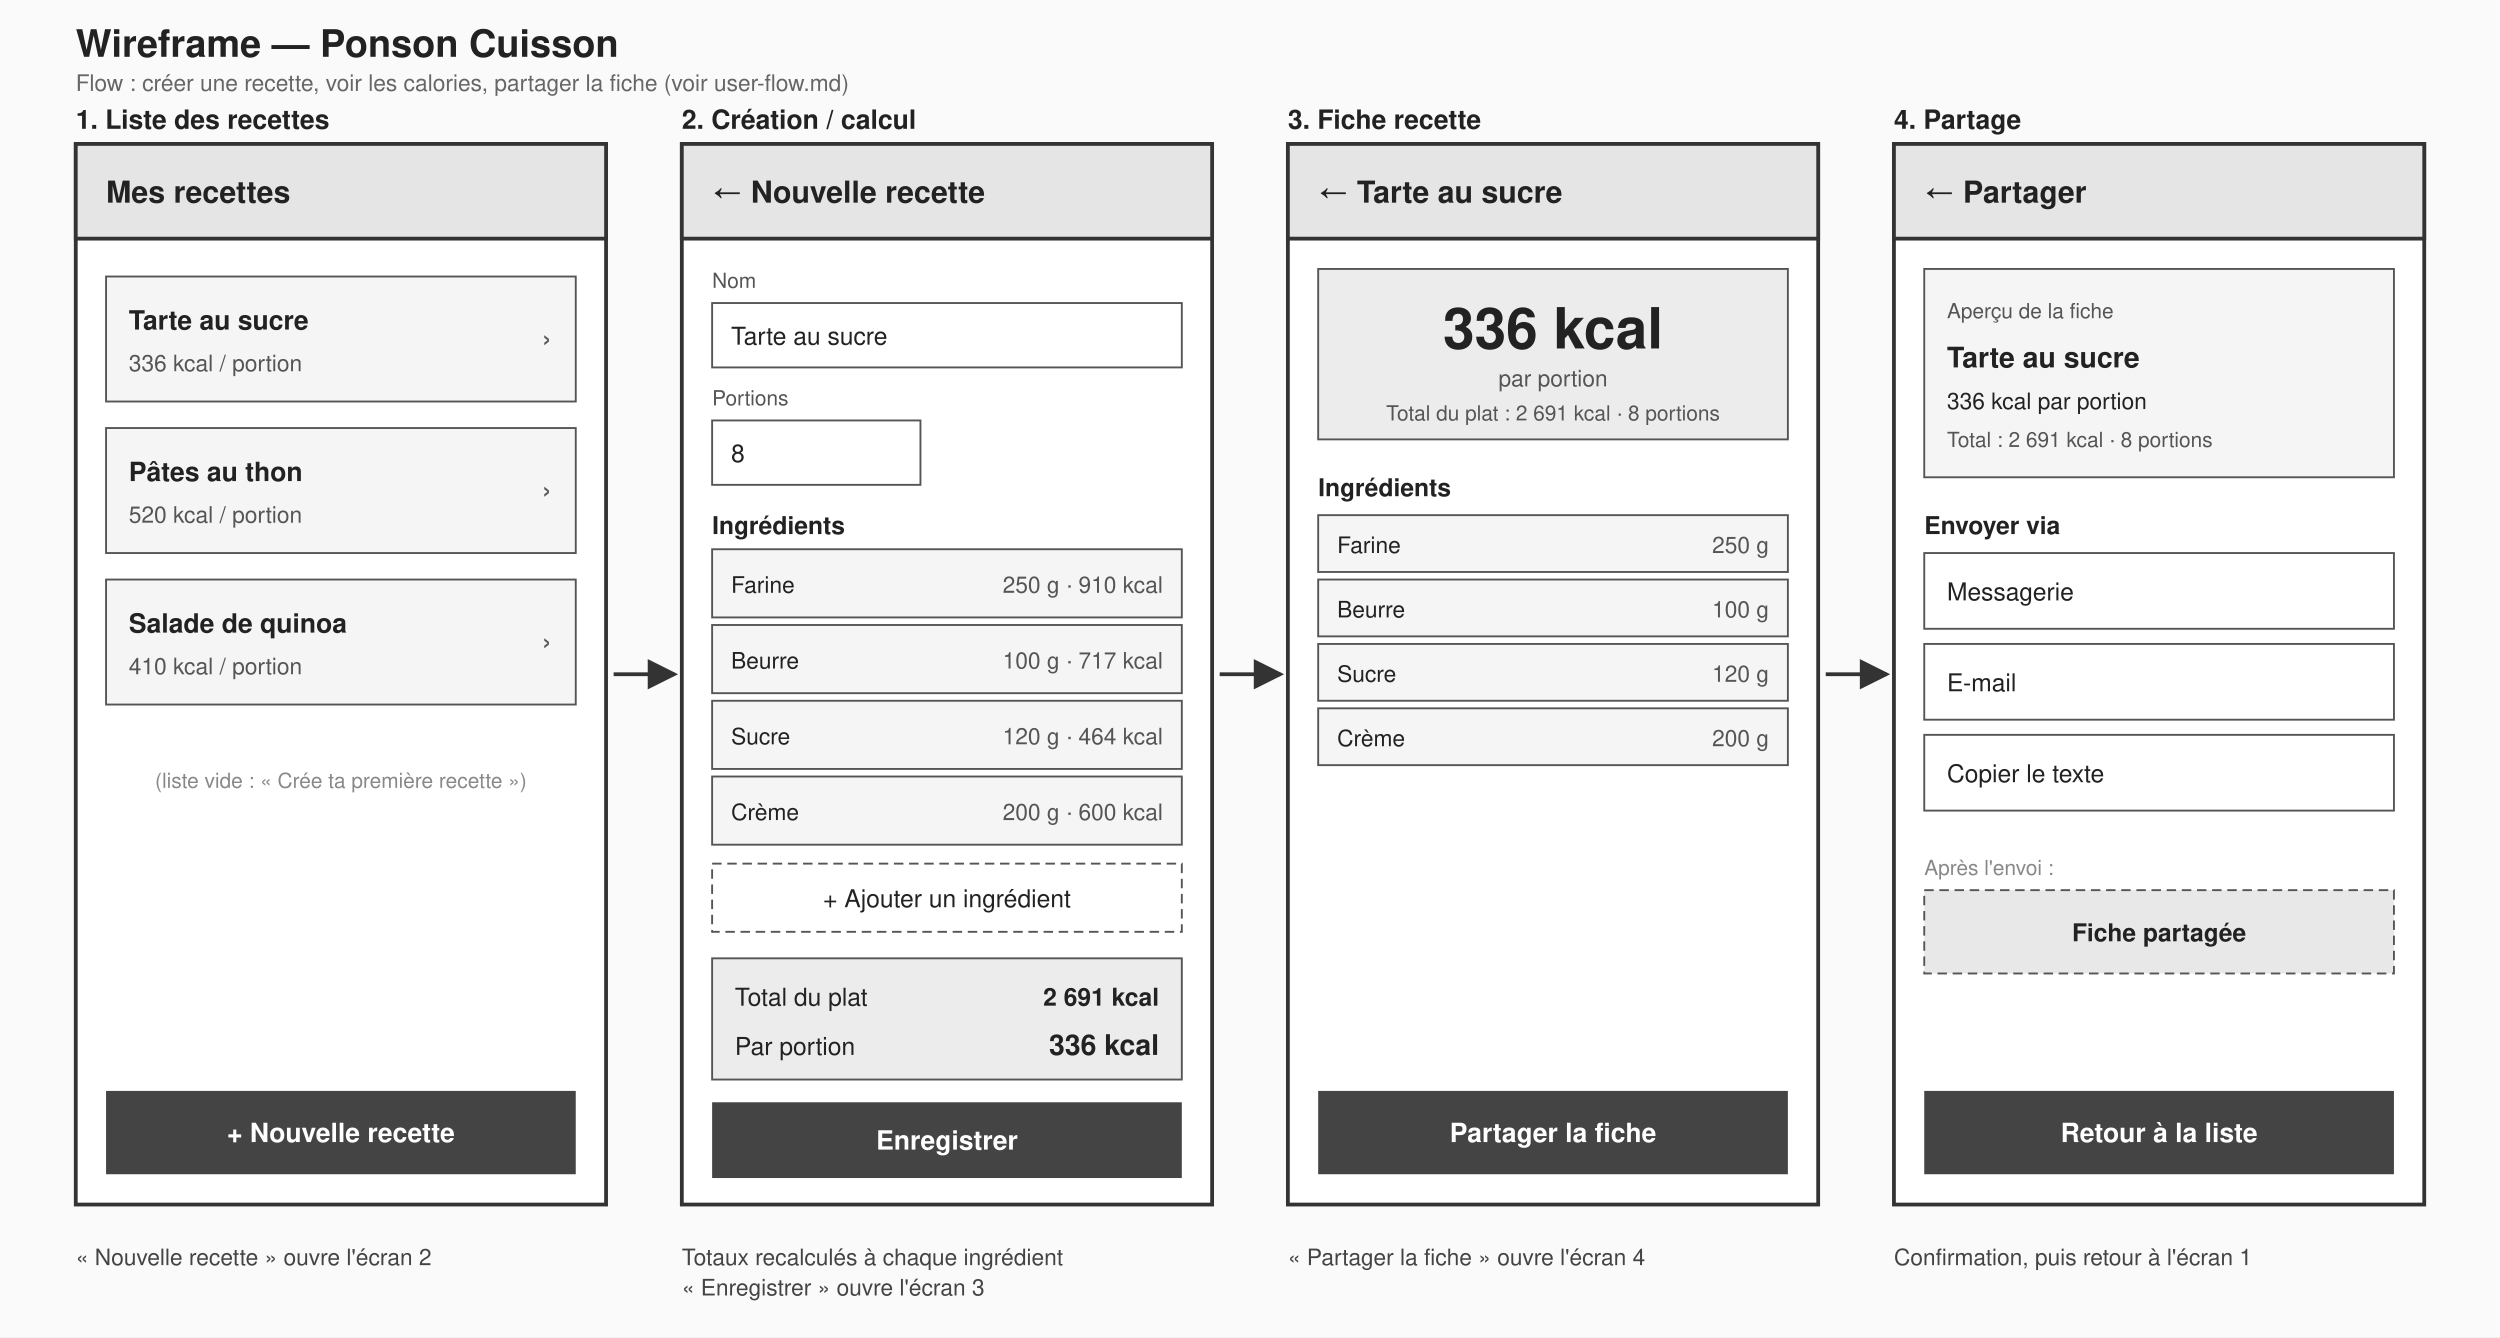
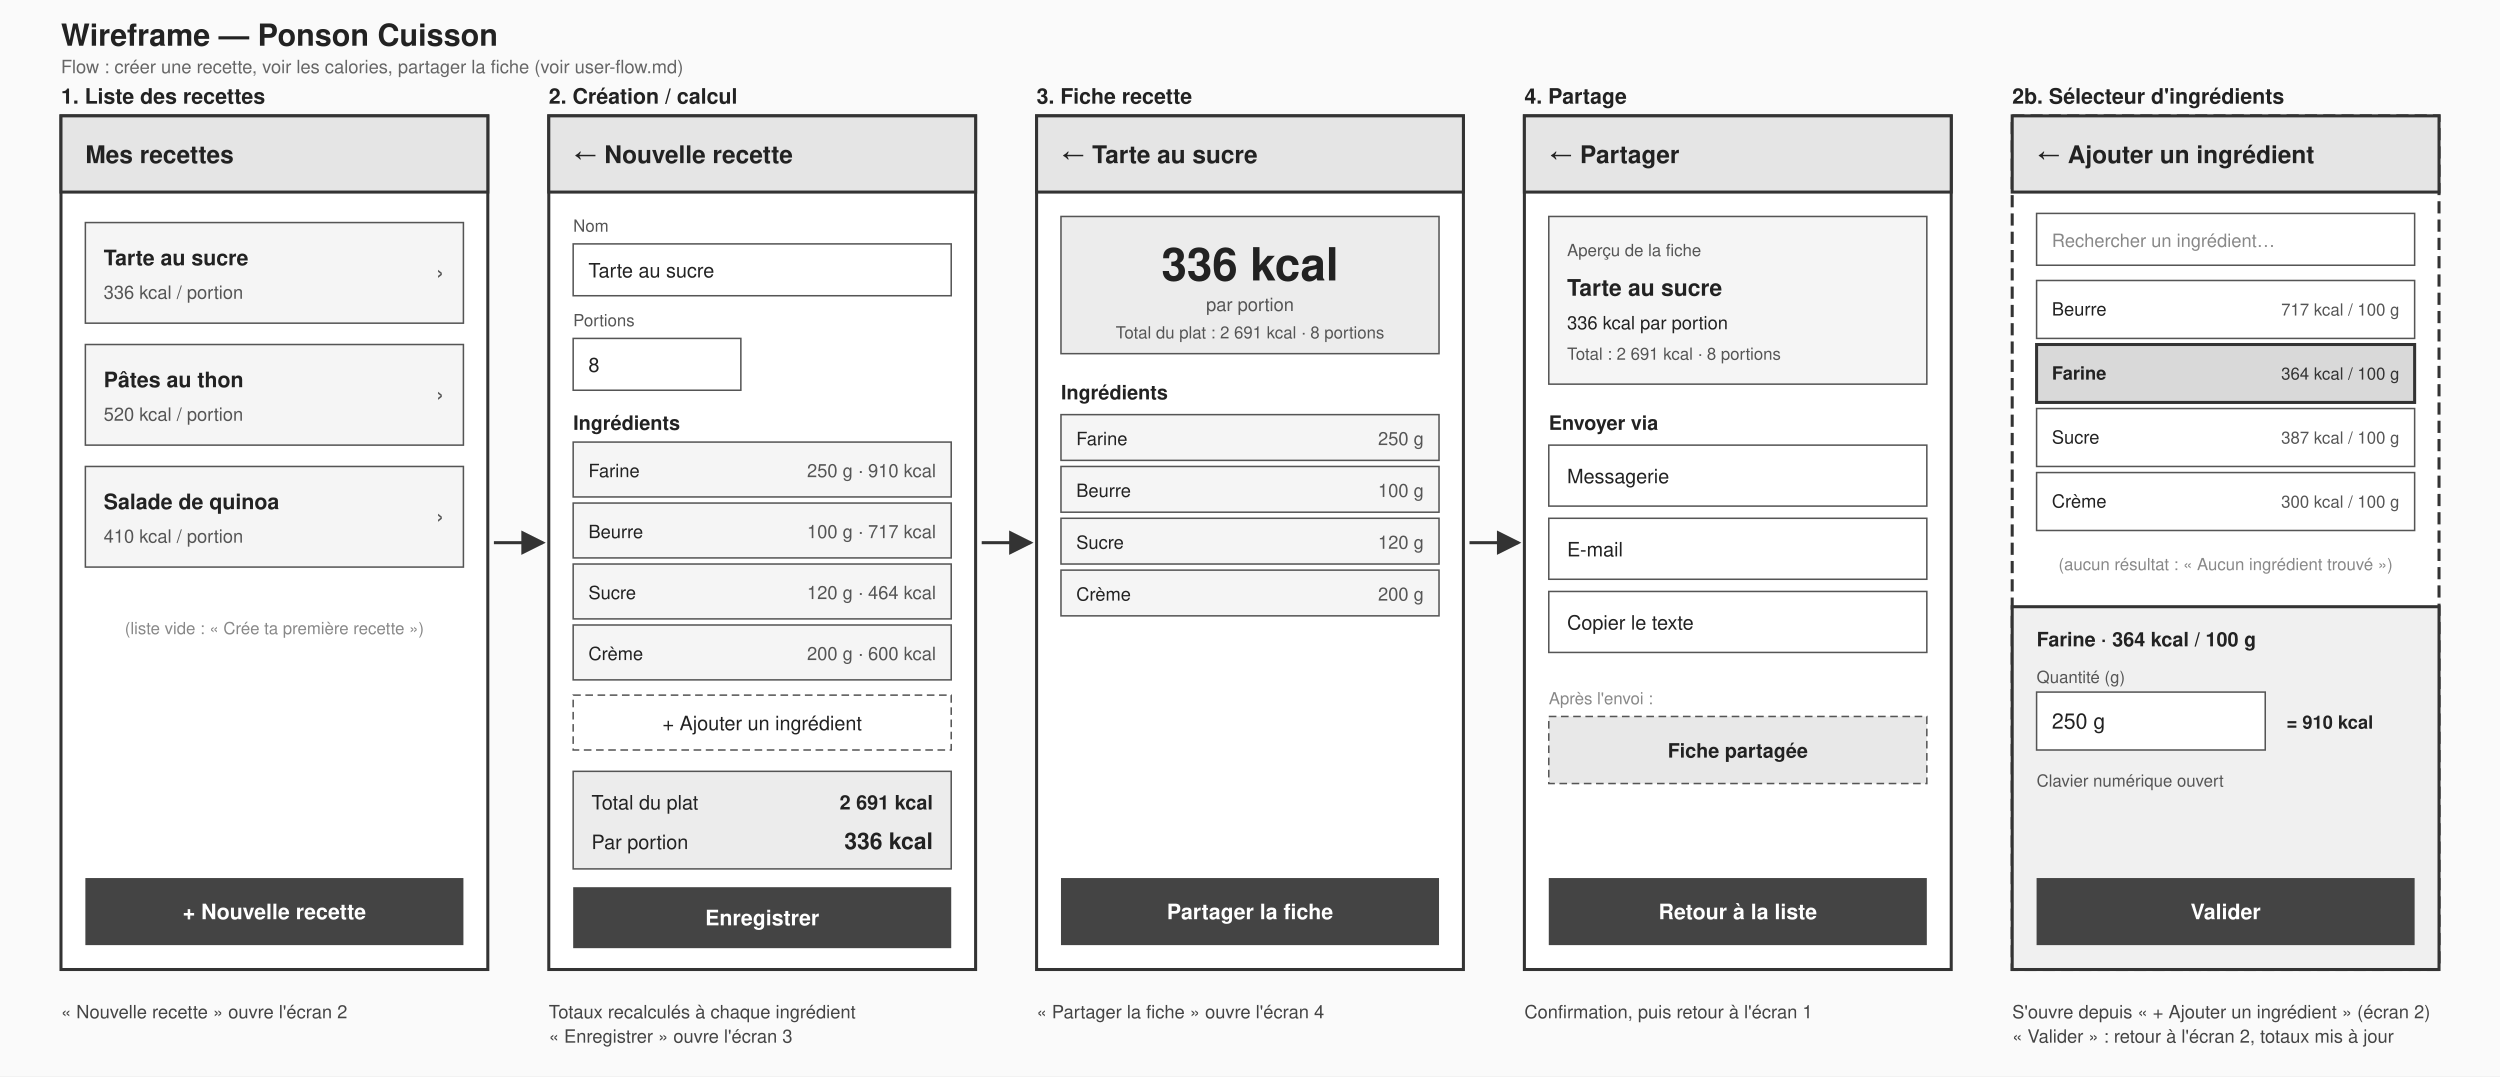
- <svg xmlns="http://www.w3.org/2000/svg" viewBox="0 0 1320 706" width="1320" height="706" font-family="Helvetica, Arial, sans-serif">
-   <rect width="1320" height="706" fill="#fafafa" />
+ <svg xmlns="http://www.w3.org/2000/svg" viewBox="0 0 1640 706" width="1640" height="706" font-family="Helvetica, Arial, sans-serif">
+   <rect width="1640" height="706" fill="#fafafa" />
  <text x="40" y="30" font-size="20" font-weight="bold" fill="#222">Wireframe — Ponson Cuisson</text>
  <text x="40" y="48" font-size="12" fill="#666">Flow : créer une recette, voir les calories, partager la fiche (voir user-flow.md)</text>
  <defs>
    <marker id="arrow" markerWidth="8" markerHeight="8" refX="7" refY="4" orient="auto">
      <path d="M0,0 L8,4 L0,8 z" fill="#333" />
    </marker>
  </defs>
  <text x="40" y="68" font-size="14" font-weight="bold" fill="#222">1. Liste des recettes</text>
  <g transform="translate(40,76)">
    <rect width="280" height="560" fill="#fff" stroke="#333" stroke-width="2" />
    <rect width="280" height="50" fill="#e5e5e5" stroke="#333" stroke-width="2" />
    <text x="16" y="31" font-size="16" font-weight="bold" fill="#222">Mes recettes</text>
    <rect x="16" y="70" width="248" height="66" fill="#f5f5f5" stroke="#555" />
    <text x="28" y="98" font-size="14" font-weight="bold" fill="#222">Tarte au sucre</text>
    <text x="28" y="120" font-size="12" fill="#555">336 kcal / portion</text>
    <text x="246" y="108" font-size="16" fill="#555">›</text>
    <rect x="16" y="150" width="248" height="66" fill="#f5f5f5" stroke="#555" />
    <text x="28" y="178" font-size="14" font-weight="bold" fill="#222">Pâtes au thon</text>
    <text x="28" y="200" font-size="12" fill="#555">520 kcal / portion</text>
    <text x="246" y="188" font-size="16" fill="#555">›</text>
    <rect x="16" y="230" width="248" height="66" fill="#f5f5f5" stroke="#555" />
    <text x="28" y="258" font-size="14" font-weight="bold" fill="#222">Salade de quinoa</text>
    <text x="28" y="280" font-size="12" fill="#555">410 kcal / portion</text>
    <text x="246" y="268" font-size="16" fill="#555">›</text>
    <text x="140" y="340" font-size="11" fill="#888" text-anchor="middle">(liste vide : « Crée ta première recette »)</text>
    <rect x="16" y="500" width="248" height="44" fill="#444" />
    <text x="140" y="527" font-size="14" font-weight="bold" fill="#fff" text-anchor="middle">+ Nouvelle recette</text>
  </g>
  <text x="40" y="668" font-size="12" fill="#444">« Nouvelle recette » ouvre l'écran 2</text>
  <line x1="324" y1="356" x2="356" y2="356" stroke="#333" stroke-width="2" marker-end="url(#arrow)" />
  <text x="360" y="68" font-size="14" font-weight="bold" fill="#222">2. Création / calcul</text>
  <g transform="translate(360,76)">
    <rect width="280" height="560" fill="#fff" stroke="#333" stroke-width="2" />
    <rect width="280" height="50" fill="#e5e5e5" stroke="#333" stroke-width="2" />
    <text x="16" y="31" font-size="16" font-weight="bold" fill="#222">← Nouvelle recette</text>
    <text x="16" y="76" font-size="11" fill="#555">Nom</text>
    <rect x="16" y="84" width="248" height="34" fill="#fff" stroke="#555" />
    <text x="26" y="106" font-size="13" fill="#222">Tarte au sucre</text>
    <text x="16" y="138" font-size="11" fill="#555">Portions</text>
    <rect x="16" y="146" width="110" height="34" fill="#fff" stroke="#555" />
    <text x="26" y="168" font-size="13" fill="#222">8</text>
    <text x="16" y="206" font-size="13" font-weight="bold" fill="#222">Ingrédients</text>
    <rect x="16" y="214" width="248" height="36" fill="#f5f5f5" stroke="#555" />
    <text x="26" y="237" font-size="12" fill="#222">Farine</text>
    <text x="254" y="237" font-size="12" fill="#555" text-anchor="end">250 g · 910 kcal</text>
    <rect x="16" y="254" width="248" height="36" fill="#f5f5f5" stroke="#555" />
    <text x="26" y="277" font-size="12" fill="#222">Beurre</text>
    <text x="254" y="277" font-size="12" fill="#555" text-anchor="end">100 g · 717 kcal</text>
    <rect x="16" y="294" width="248" height="36" fill="#f5f5f5" stroke="#555" />
    <text x="26" y="317" font-size="12" fill="#222">Sucre</text>
    <text x="254" y="317" font-size="12" fill="#555" text-anchor="end">120 g · 464 kcal</text>
    <rect x="16" y="334" width="248" height="36" fill="#f5f5f5" stroke="#555" />
    <text x="26" y="357" font-size="12" fill="#222">Crème</text>
    <text x="254" y="357" font-size="12" fill="#555" text-anchor="end">200 g · 600 kcal</text>
    <rect x="16" y="380" width="248" height="36" fill="#fff" stroke="#555" stroke-dasharray="5,3" />
    <text x="140" y="403" font-size="13" fill="#222" text-anchor="middle">+ Ajouter un ingrédient</text>
    <rect x="16" y="430" width="248" height="64" fill="#ececec" stroke="#555" />
    <text x="28" y="455" font-size="13" fill="#222">Total du plat</text>
    <text x="252" y="455" font-size="13" font-weight="bold" fill="#222" text-anchor="end">2 691 kcal</text>
    <text x="28" y="481" font-size="13" fill="#222">Par portion</text>
    <text x="252" y="481" font-size="15" font-weight="bold" fill="#222" text-anchor="end">336 kcal</text>
    <rect x="16" y="506" width="248" height="40" fill="#444" />
    <text x="140" y="531" font-size="14" font-weight="bold" fill="#fff" text-anchor="middle">Enregistrer</text>
  </g>
  <text x="360" y="668" font-size="12" fill="#444">Totaux recalculés à chaque ingrédient</text>
  <text x="360" y="684" font-size="12" fill="#444">« Enregistrer » ouvre l'écran 3</text>
  <line x1="644" y1="356" x2="676" y2="356" stroke="#333" stroke-width="2" marker-end="url(#arrow)" />
  <text x="680" y="68" font-size="14" font-weight="bold" fill="#222">3. Fiche recette</text>
  <g transform="translate(680,76)">
    <rect width="280" height="560" fill="#fff" stroke="#333" stroke-width="2" />
    <rect width="280" height="50" fill="#e5e5e5" stroke="#333" stroke-width="2" />
    <text x="16" y="31" font-size="16" font-weight="bold" fill="#222">← Tarte au sucre</text>
    <rect x="16" y="66" width="248" height="90" fill="#ececec" stroke="#555" />
    <text x="140" y="108" font-size="30" font-weight="bold" fill="#222" text-anchor="middle">336 kcal</text>
    <text x="140" y="128" font-size="12" fill="#555" text-anchor="middle">par portion</text>
    <text x="140" y="146" font-size="11" fill="#555" text-anchor="middle">Total du plat : 2 691 kcal · 8 portions</text>
    <text x="16" y="186" font-size="13" font-weight="bold" fill="#222">Ingrédients</text>
    <rect x="16" y="196" width="248" height="30" fill="#f5f5f5" stroke="#555" />
    <text x="26" y="216" font-size="12" fill="#222">Farine</text>
    <text x="254" y="216" font-size="12" fill="#555" text-anchor="end">250 g</text>
    <rect x="16" y="230" width="248" height="30" fill="#f5f5f5" stroke="#555" />
    <text x="26" y="250" font-size="12" fill="#222">Beurre</text>
    <text x="254" y="250" font-size="12" fill="#555" text-anchor="end">100 g</text>
    <rect x="16" y="264" width="248" height="30" fill="#f5f5f5" stroke="#555" />
    <text x="26" y="284" font-size="12" fill="#222">Sucre</text>
    <text x="254" y="284" font-size="12" fill="#555" text-anchor="end">120 g</text>
    <rect x="16" y="298" width="248" height="30" fill="#f5f5f5" stroke="#555" />
    <text x="26" y="318" font-size="12" fill="#222">Crème</text>
    <text x="254" y="318" font-size="12" fill="#555" text-anchor="end">200 g</text>
    <rect x="16" y="500" width="248" height="44" fill="#444" />
    <text x="140" y="527" font-size="14" font-weight="bold" fill="#fff" text-anchor="middle">Partager la fiche</text>
  </g>
  <text x="680" y="668" font-size="12" fill="#444">« Partager la fiche » ouvre l'écran 4</text>
  <line x1="964" y1="356" x2="996" y2="356" stroke="#333" stroke-width="2" marker-end="url(#arrow)" />
  <text x="1000" y="68" font-size="14" font-weight="bold" fill="#222">4. Partage</text>
  <g transform="translate(1000,76)">
    <rect width="280" height="560" fill="#fff" stroke="#333" stroke-width="2" />
    <rect width="280" height="50" fill="#e5e5e5" stroke="#333" stroke-width="2" />
    <text x="16" y="31" font-size="16" font-weight="bold" fill="#222">← Partager</text>
    <rect x="16" y="66" width="248" height="110" fill="#f5f5f5" stroke="#555" />
    <text x="28" y="92" font-size="11" fill="#555">Aperçu de la fiche</text>
    <text x="28" y="118" font-size="15" font-weight="bold" fill="#222">Tarte au sucre</text>
    <text x="28" y="140" font-size="12" fill="#222">336 kcal par portion</text>
    <text x="28" y="160" font-size="11" fill="#555">Total : 2 691 kcal · 8 portions</text>
    <text x="16" y="206" font-size="13" font-weight="bold" fill="#222">Envoyer via</text>
    <rect x="16" y="216" width="248" height="40" fill="#fff" stroke="#555" />
    <text x="28" y="241" font-size="13" fill="#222">Messagerie</text>
    <rect x="16" y="264" width="248" height="40" fill="#fff" stroke="#555" />
    <text x="28" y="289" font-size="13" fill="#222">E-mail</text>
    <rect x="16" y="312" width="248" height="40" fill="#fff" stroke="#555" />
    <text x="28" y="337" font-size="13" fill="#222">Copier le texte</text>
    <text x="16" y="386" font-size="11" fill="#888">Après l'envoi :</text>
    <rect x="16" y="394" width="248" height="44" fill="#e8e8e8" stroke="#555" stroke-dasharray="5,3" />
    <text x="140" y="421" font-size="13" font-weight="bold" fill="#222" text-anchor="middle">Fiche partagée</text>
    <rect x="16" y="500" width="248" height="44" fill="#444" />
    <text x="140" y="527" font-size="14" font-weight="bold" fill="#fff" text-anchor="middle">Retour à la liste</text>
  </g>
  <text x="1000" y="668" font-size="12" fill="#444">Confirmation, puis retour à l'écran 1</text>
+   <text x="1320" y="68" font-size="14" font-weight="bold" fill="#222">2b. Sélecteur d'ingrédients</text>
+   <g transform="translate(1320,76)">
+     <rect width="280" height="560" fill="#fff" stroke="#333" stroke-width="2" stroke-dasharray="8,4" />
+     <rect width="280" height="50" fill="#e5e5e5" stroke="#333" stroke-width="2" />
+     <text x="16" y="31" font-size="16" font-weight="bold" fill="#222">← Ajouter un ingrédient</text>
+     <rect x="16" y="64" width="248" height="34" fill="#fff" stroke="#555" />
+     <text x="26" y="86" font-size="12" fill="#888">Rechercher un ingrédient…</text>
+     <rect x="16" y="108" width="248" height="38" fill="#fff" stroke="#555" />
+     <text x="26" y="131" font-size="12" fill="#222">Beurre</text>
+     <text x="254" y="131" font-size="11" fill="#555" text-anchor="end">717 kcal / 100 g</text>
+     <rect x="16" y="150" width="248" height="38" fill="#d9d9d9" stroke="#333" stroke-width="2" />
+     <text x="26" y="173" font-size="12" font-weight="bold" fill="#222">Farine</text>
+     <text x="254" y="173" font-size="11" fill="#333" text-anchor="end">364 kcal / 100 g</text>
+     <rect x="16" y="192" width="248" height="38" fill="#fff" stroke="#555" />
+     <text x="26" y="215" font-size="12" fill="#222">Sucre</text>
+     <text x="254" y="215" font-size="11" fill="#555" text-anchor="end">387 kcal / 100 g</text>
+     <rect x="16" y="234" width="248" height="38" fill="#fff" stroke="#555" />
+     <text x="26" y="257" font-size="12" fill="#222">Crème</text>
+     <text x="254" y="257" font-size="11" fill="#555" text-anchor="end">300 kcal / 100 g</text>
+     <text x="140" y="298" font-size="11" fill="#888" text-anchor="middle">(aucun résultat : « Aucun ingrédient trouvé »)</text>
+     <rect x="0" y="322" width="280" height="238" fill="#f0f0f0" stroke="#333" stroke-width="2" />
+     <text x="16" y="348" font-size="13" font-weight="bold" fill="#222">Farine · 364 kcal / 100 g</text>
+     <text x="16" y="372" font-size="11" fill="#555">Quantité (g)</text>
+     <rect x="16" y="378" width="150" height="38" fill="#fff" stroke="#555" />
+     <text x="26" y="402" font-size="14" fill="#222">250 g</text>
+     <text x="180" y="402" font-size="12" font-weight="bold" fill="#222">= 910 kcal</text>
+     <text x="16" y="440" font-size="11" fill="#555">Clavier numérique ouvert</text>
+     <rect x="16" y="500" width="248" height="44" fill="#444" />
+     <text x="140" y="527" font-size="14" font-weight="bold" fill="#fff" text-anchor="middle">Valider</text>
+   </g>
+   <text x="1320" y="668" font-size="12" fill="#444">S'ouvre depuis « + Ajouter un ingrédient » (écran 2)</text>
+   <text x="1320" y="684" font-size="12" fill="#444">« Valider » : retour à l'écran 2, totaux mis à jour</text>
</svg>
